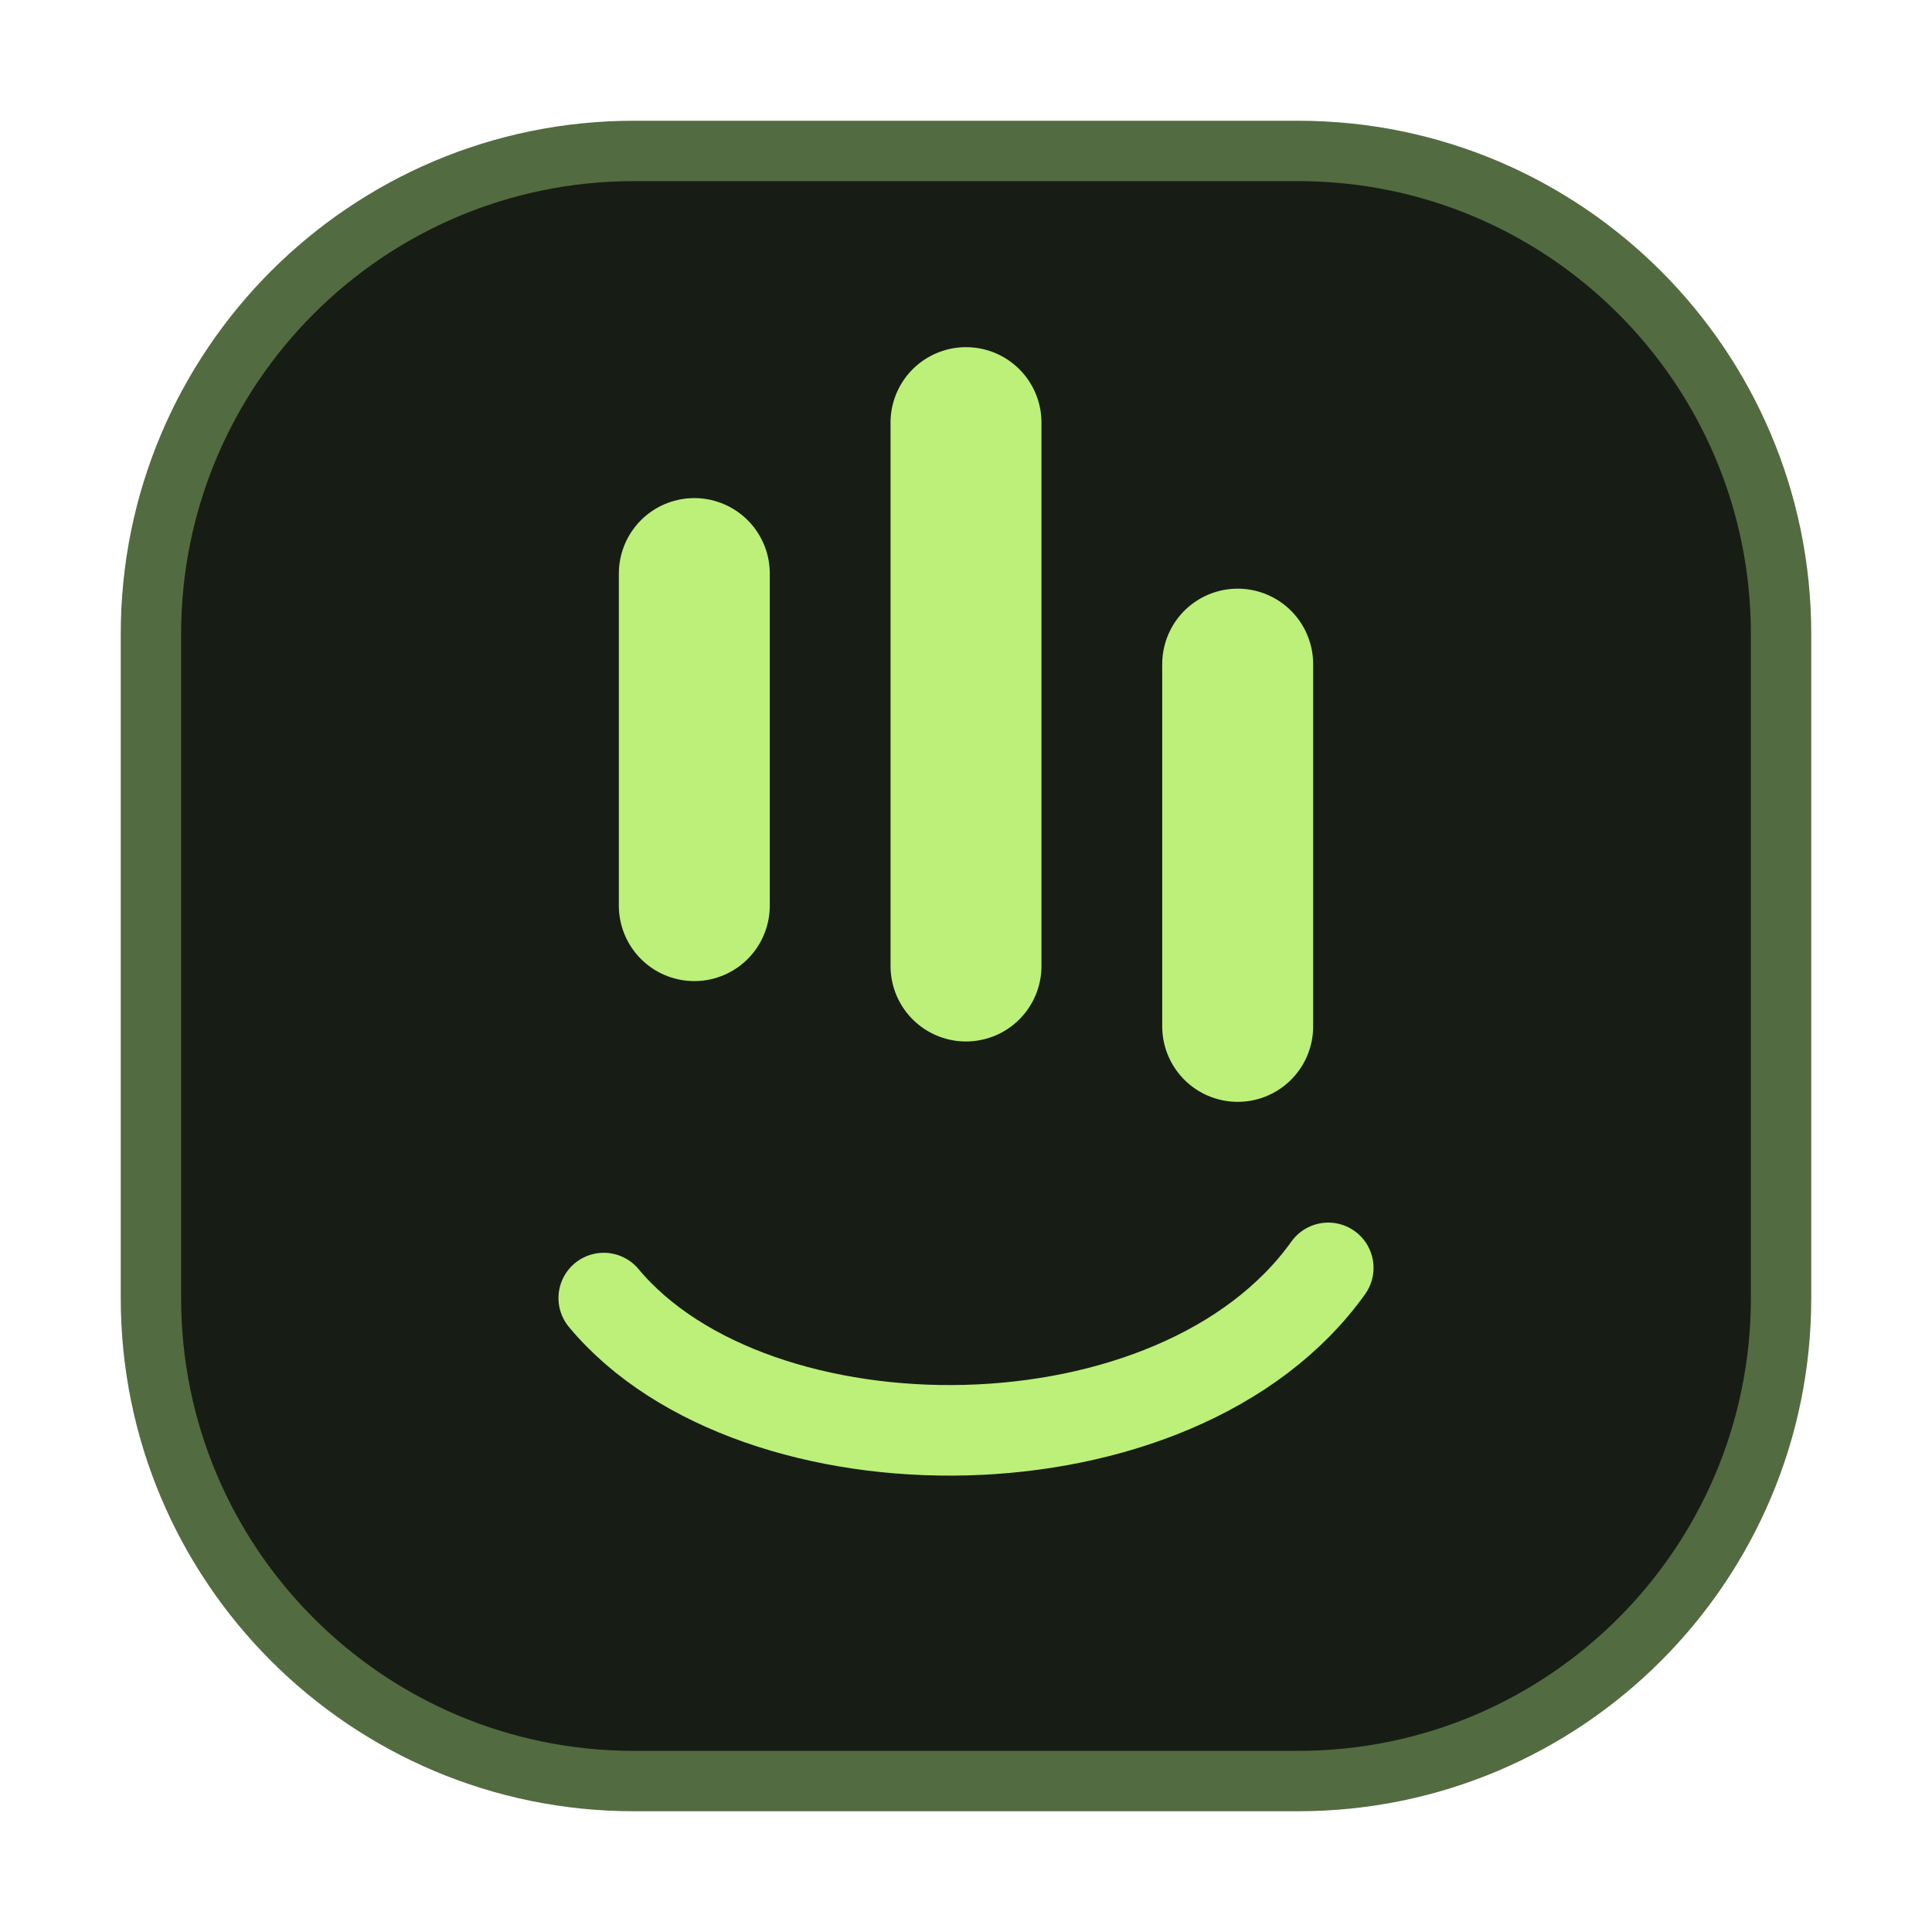
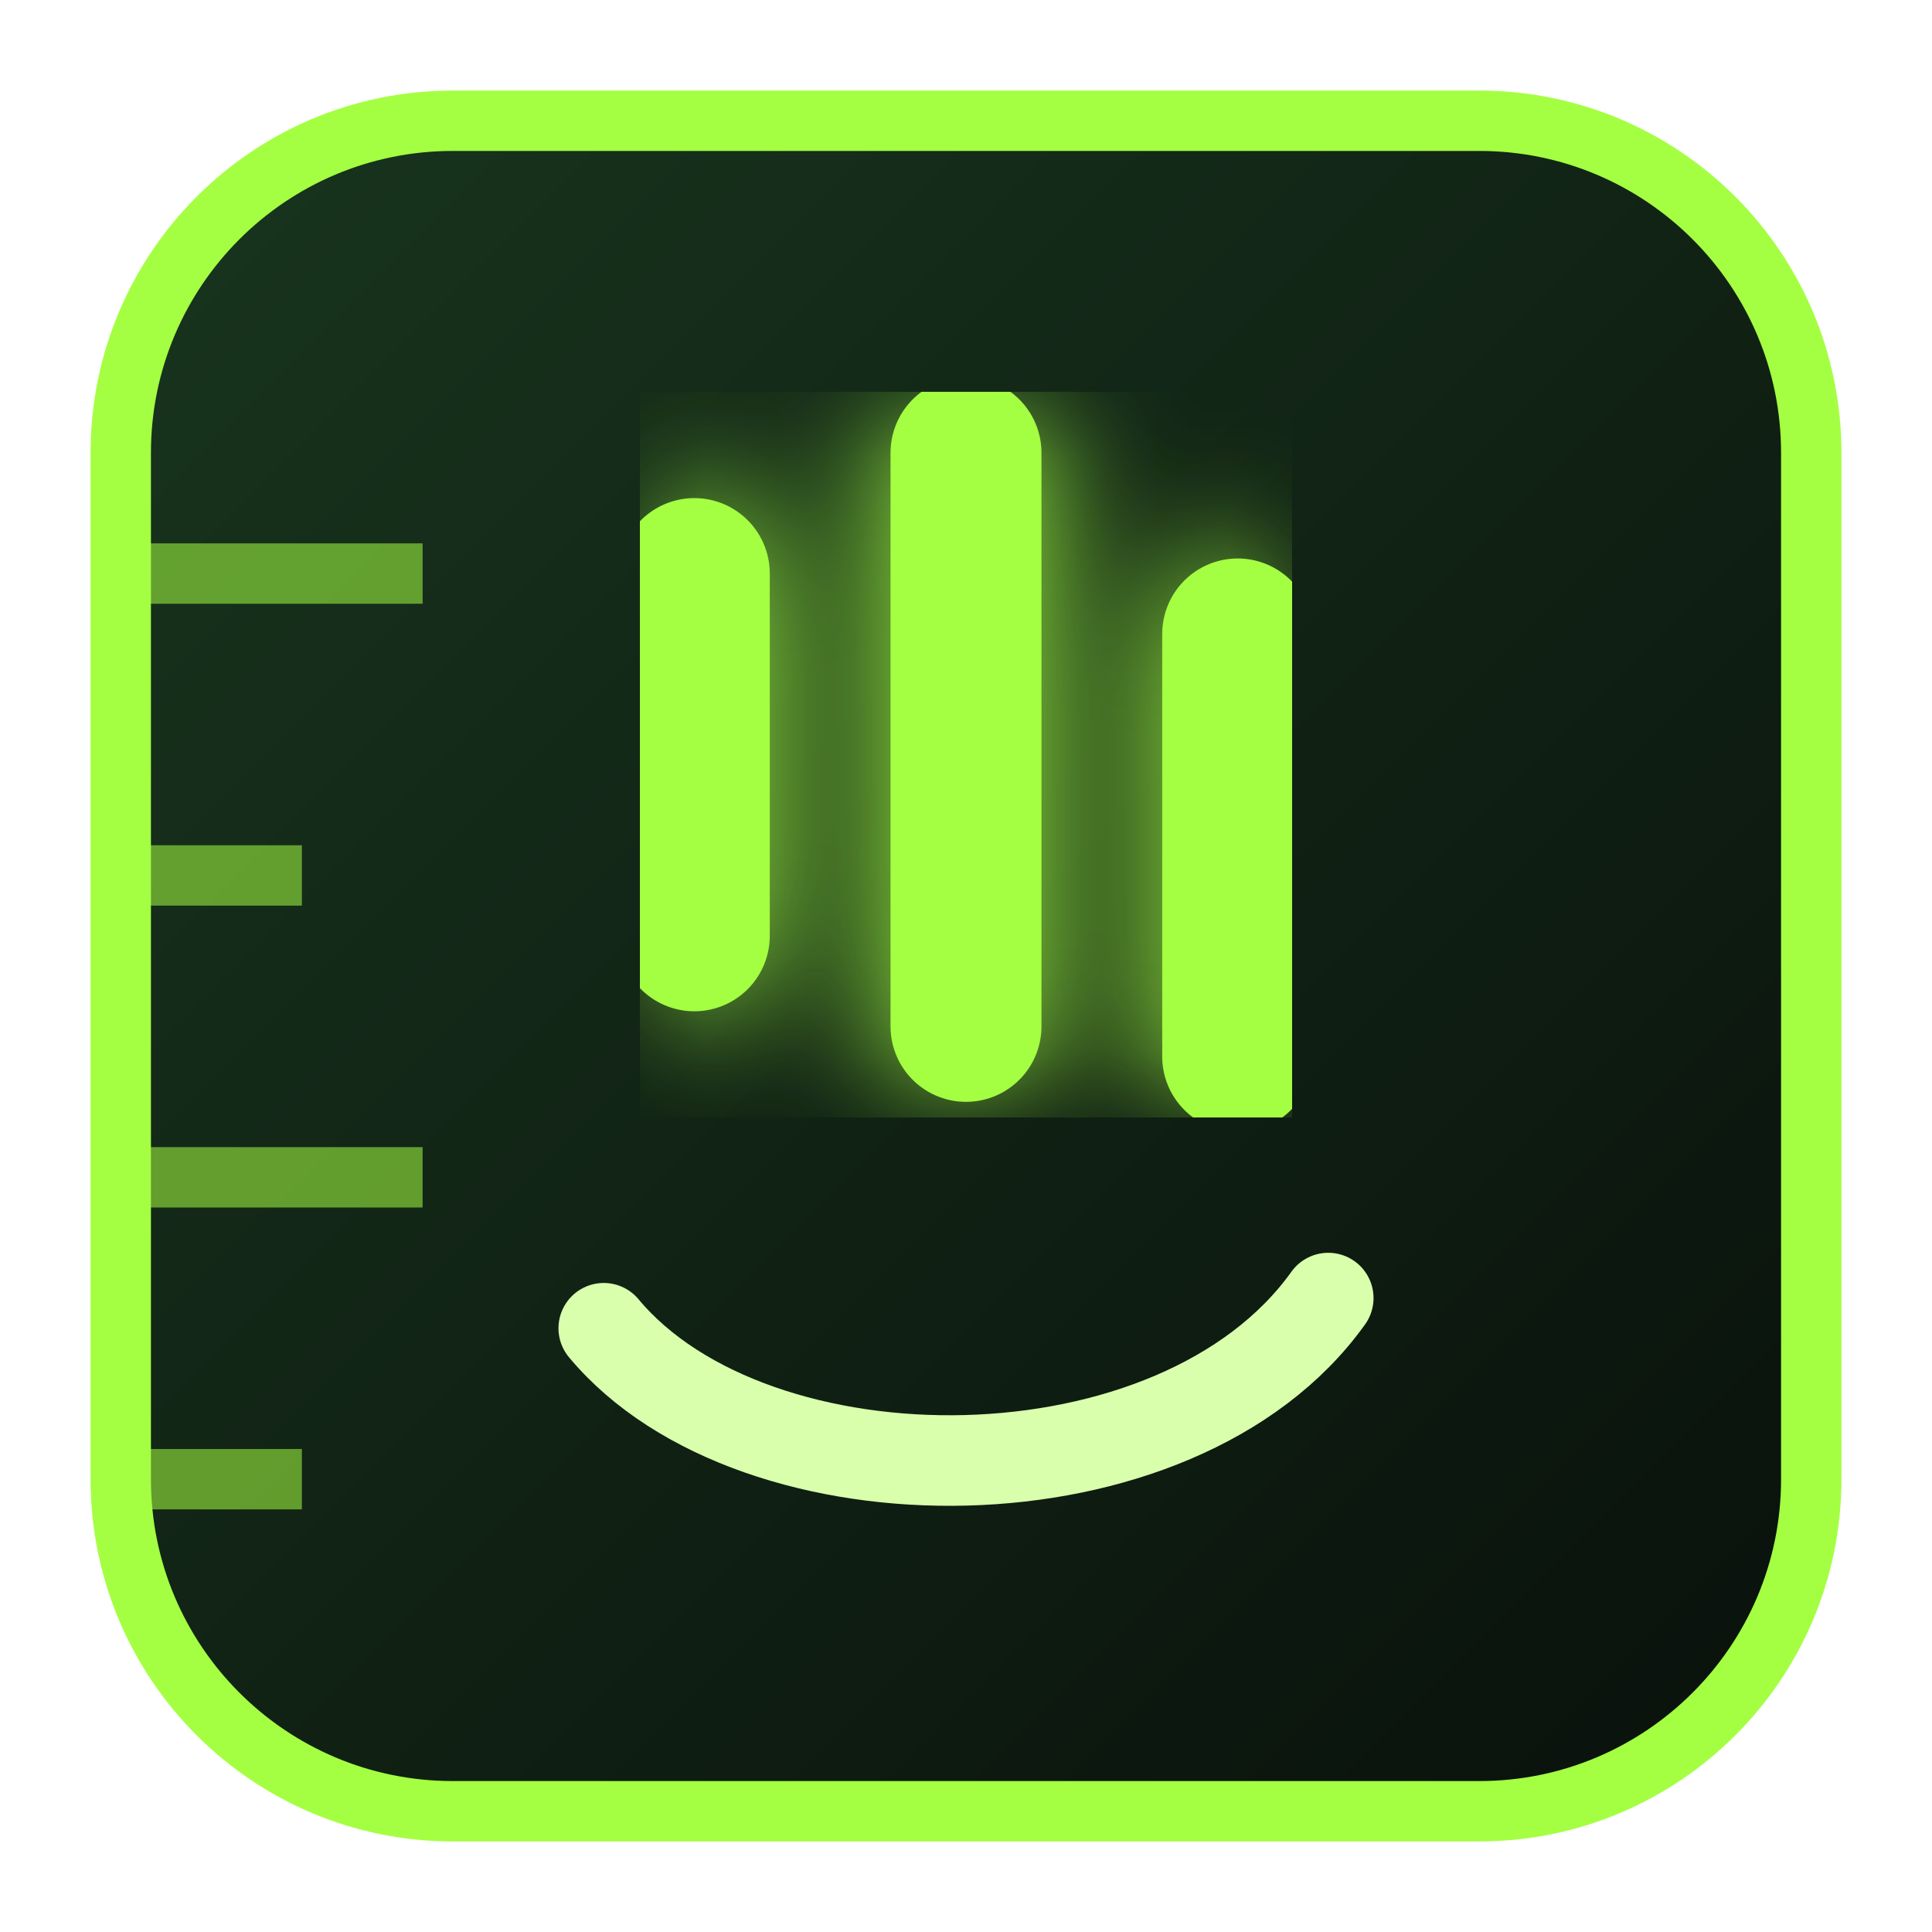
<svg xmlns="http://www.w3.org/2000/svg" viewBox="0 0 64 64">
-   <rect x="5" y="5" width="54" height="54" rx="16" fill="#171d15" stroke="#536b40" stroke-width="2" />
-   <path d="M23 19v11m9-16v18m9-10v12" stroke="#bcf078" stroke-width="5" stroke-linecap="round" />
-   <path d="M20 43c5 6 19 6 24-1" fill="none" stroke="#bcf078" stroke-width="3" stroke-linecap="round" />
+   <defs>
+     <linearGradient id="b" x1="0" y1="0" x2="1" y2="1">
+       <stop stop-color="#18351e" />
+       <stop offset="1" stop-color="#09100b" />
+     </linearGradient>
+     <filter id="g">
+       <feGaussianBlur stdDeviation="2.2" result="blur" />
+       <feMerge>
+         <feMergeNode in="blur" />
+         <feMergeNode in="SourceGraphic" />
+       </feMerge>
+     </filter>
+   </defs>
+   <rect x="4" y="4" width="56" height="56" rx="11" fill="url(#b)" stroke="#a4ff42" stroke-width="2" />
+   <path d="M4 19h10M4 29h6M4 39h10M4 49h6" stroke="#a4ff42" stroke-width="2" opacity=".55" />
+   <path d="M23 19v12m9-16v19m9-13v14" stroke="#a4ff42" stroke-width="5" stroke-linecap="round" filter="url(#g)" />
+   <path d="M20 44c5 6 19 6 24-1" fill="none" stroke="#d9ffad" stroke-width="3" stroke-linecap="round" />
</svg>
